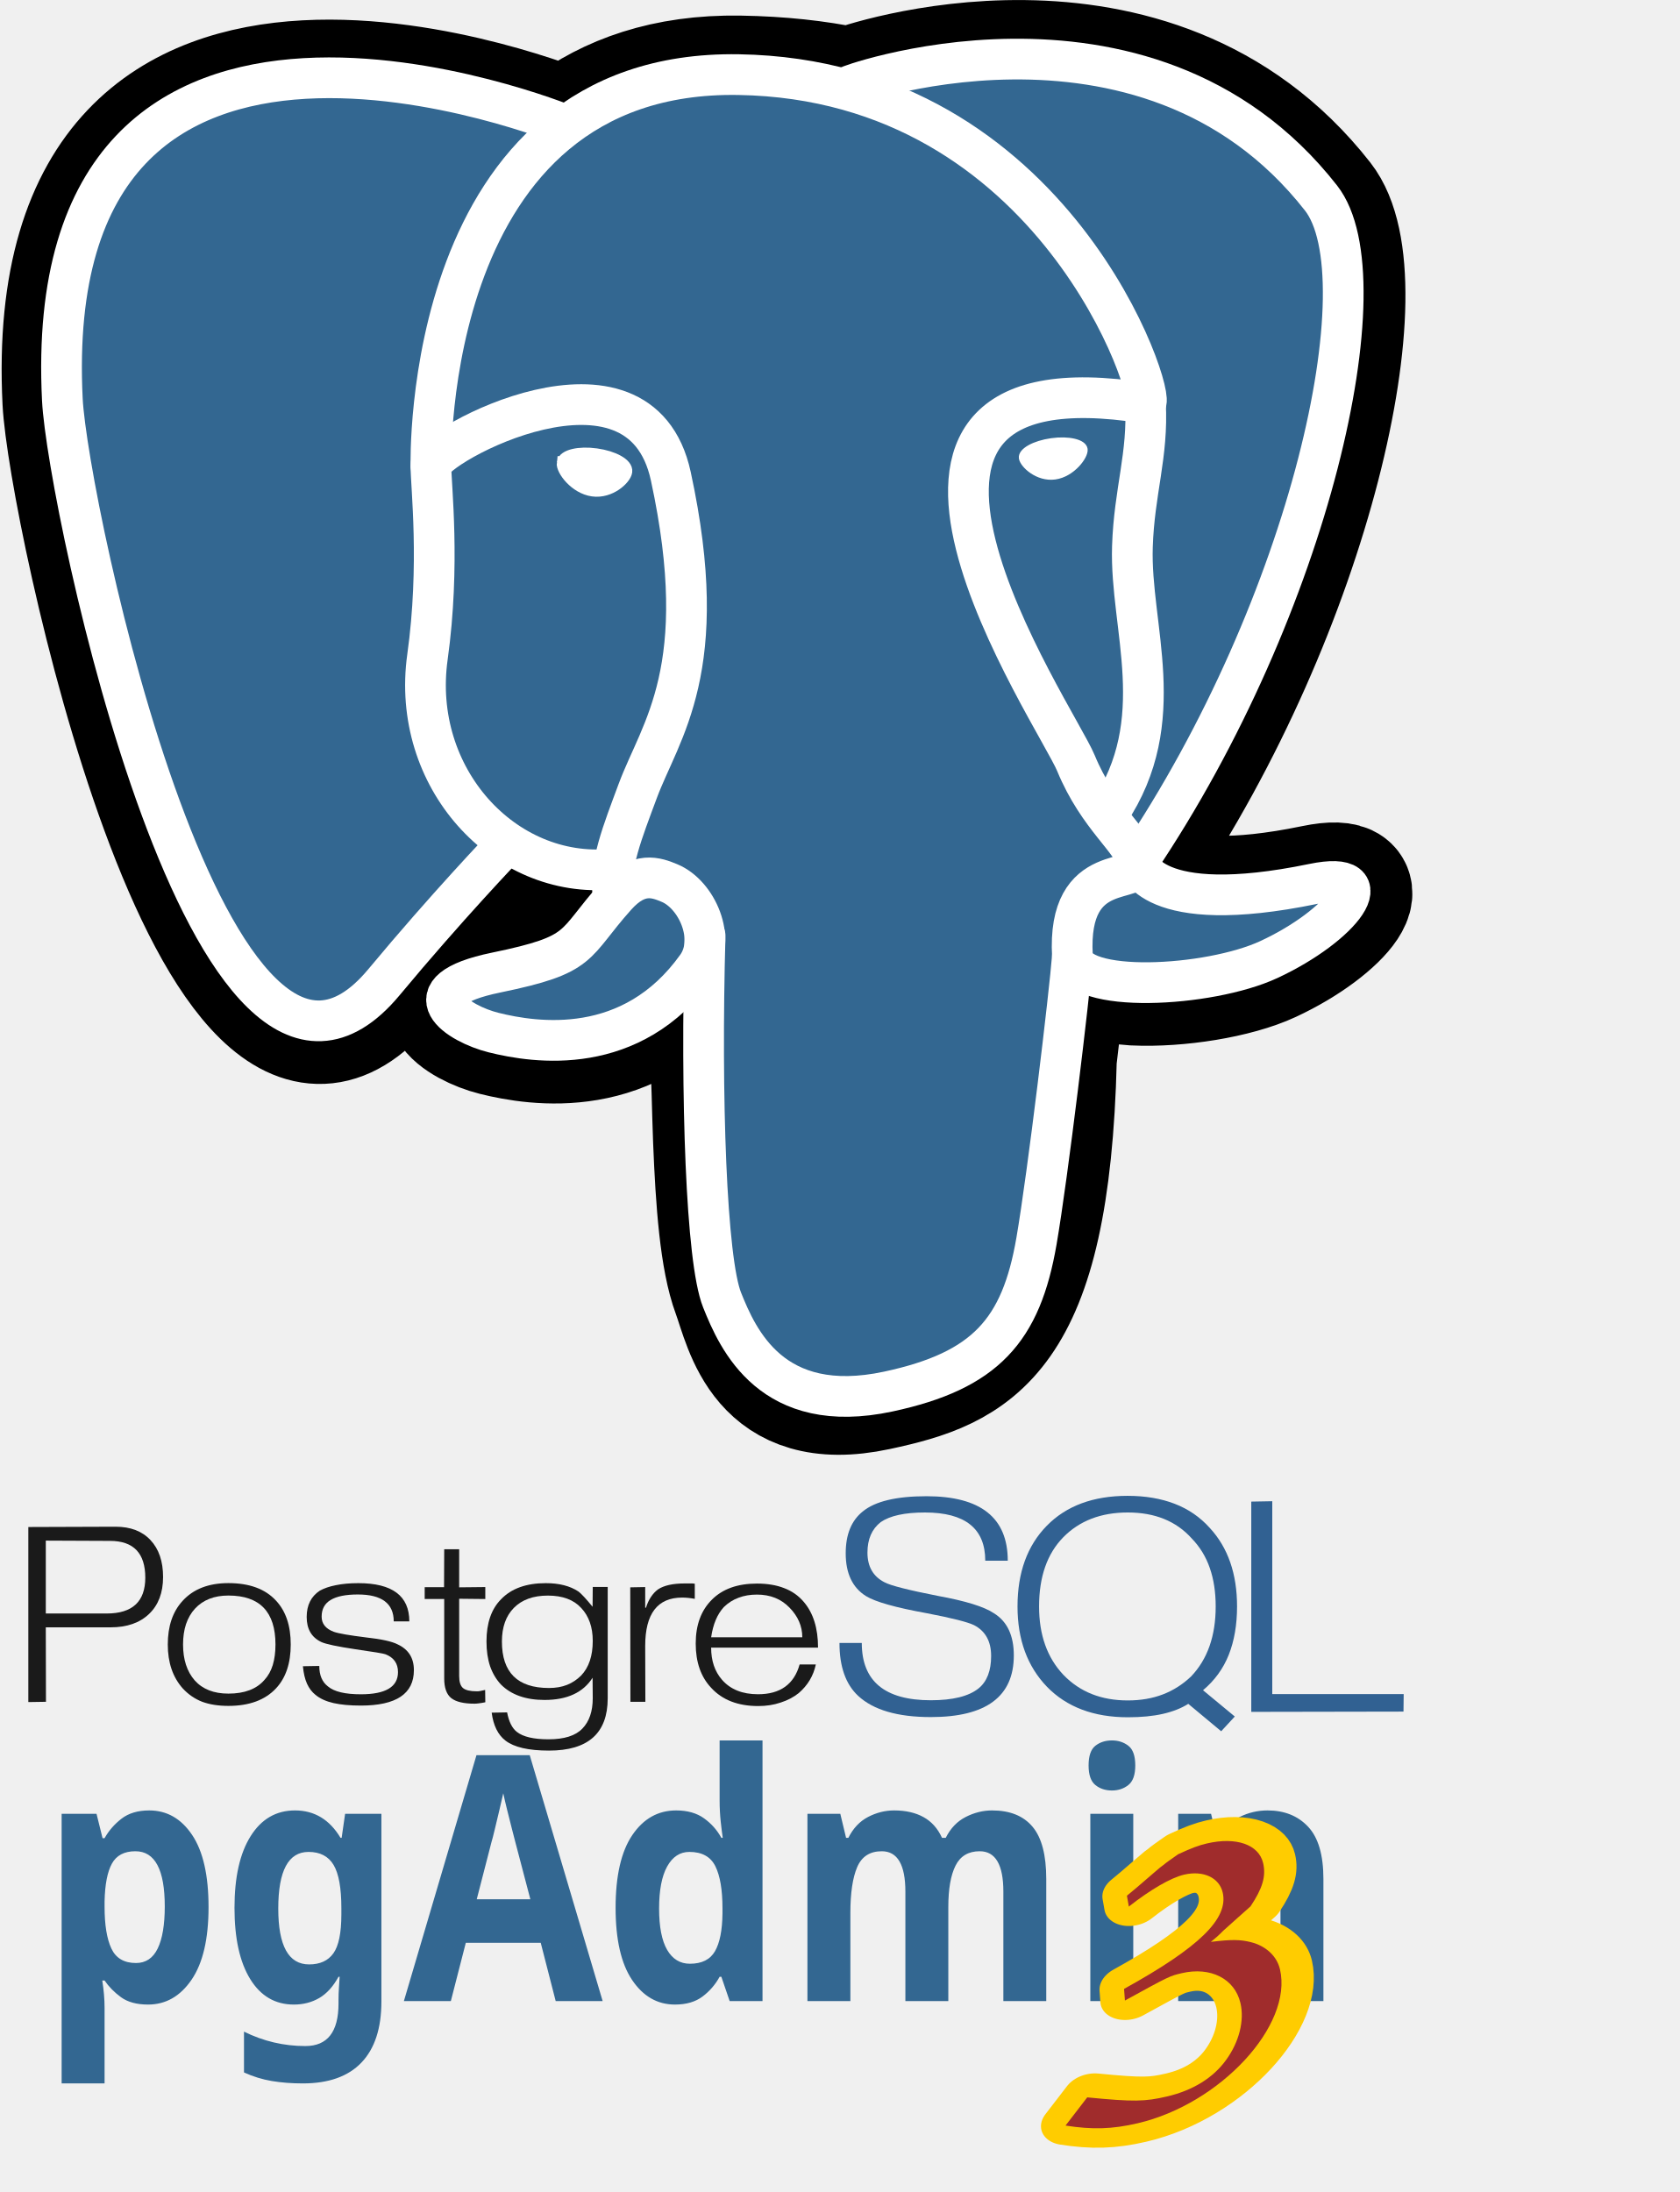
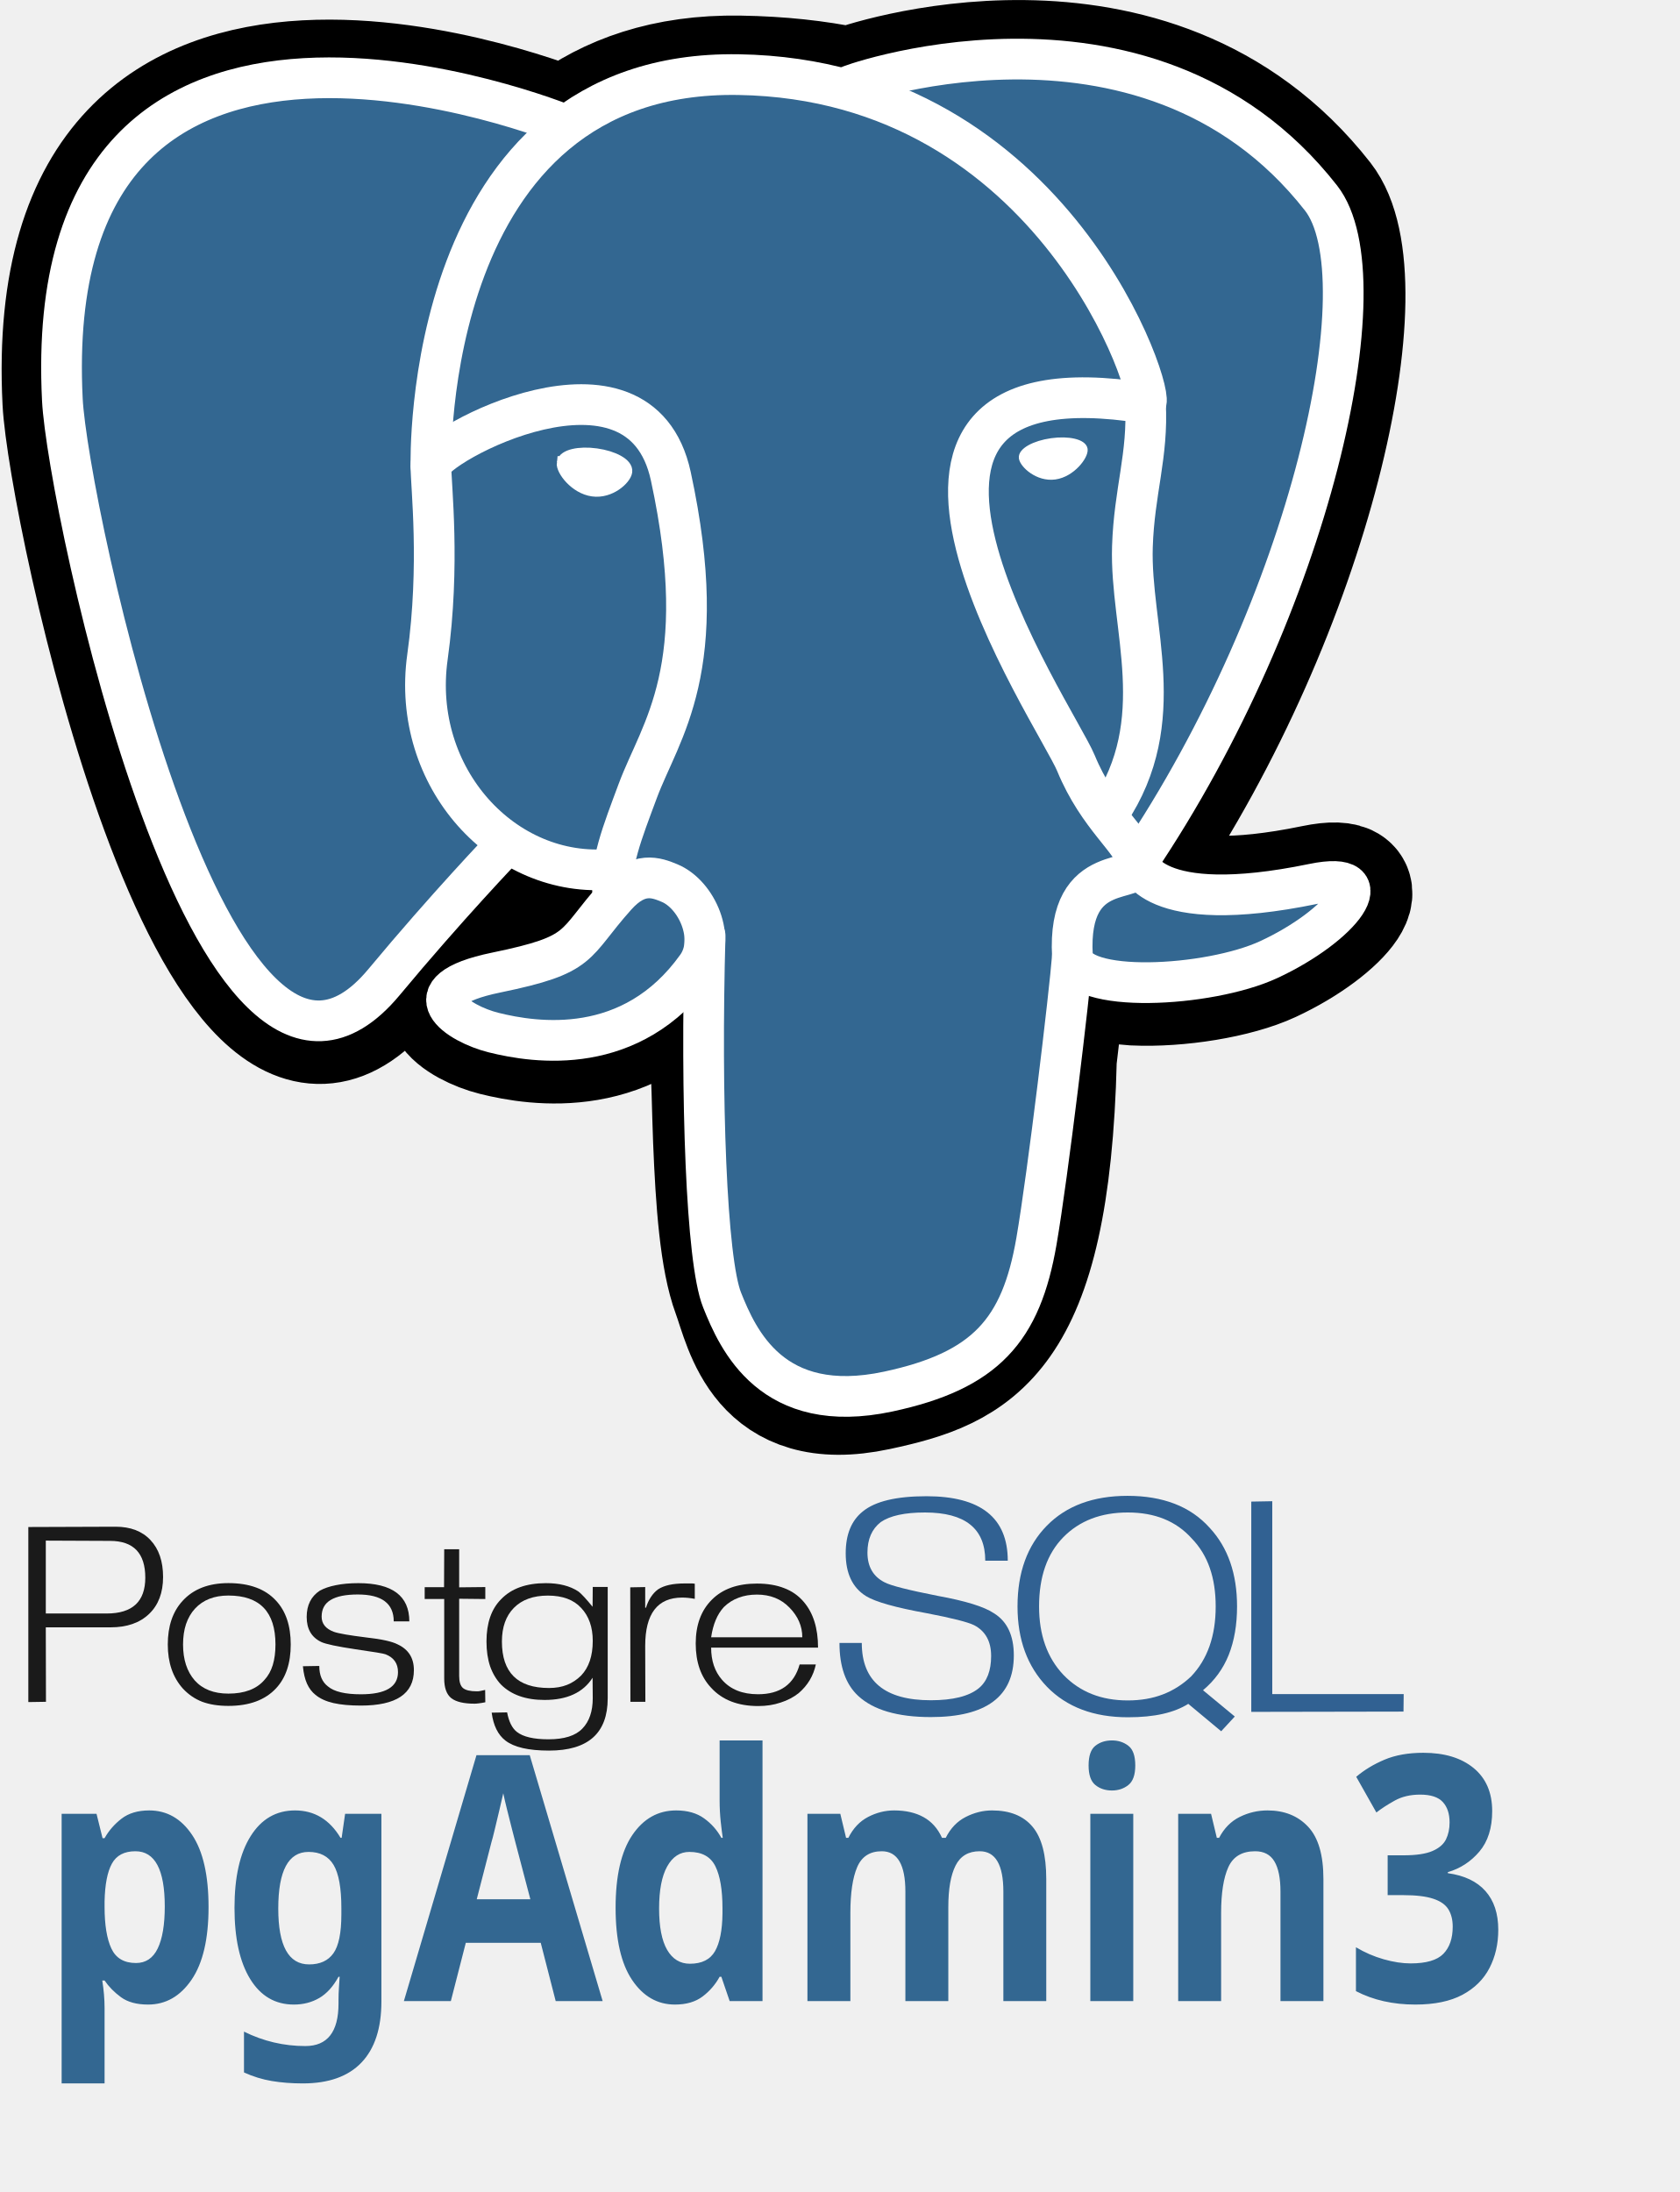
<svg xmlns="http://www.w3.org/2000/svg" width="642.818" height="838.875" viewBox="0 0 514.254 671.1" xml:space="preserve" id="svg3057" version="1.1">
  <defs id="defs3087" />
  <g id="orginal" style="fill-rule:nonzero;stroke:#000000;stroke-miterlimit:4" transform="translate(0,0.01245517)" />
  <g id="Layer_x0020_3" style="fill:none;stroke:#ffffff;stroke-width:12.465;stroke-linecap:round;stroke-linejoin:round;stroke-miterlimit:4" transform="translate(0,0.01245517)">
    <path style="fill:#000000;stroke:#000000;stroke-width:37.395;stroke-linecap:butt;stroke-linejoin:miter" d="m 323.205,324.227 c 2.833,-23.601 1.984,-27.062 19.563,-23.239 l 4.463,0.392 c 13.517,0.615 31.199,-2.174 41.587,-7 22.362,-10.376 35.622,-27.7 13.572,-23.148 -50.297,10.376 -53.755,-6.655 -53.755,-6.655 C 401.746,185.774 423.948,85.741 404.784,61.255 352.514,-5.534 262.036,26.049 260.522,26.869 l -0.482,0.089 c -9.938,-2.062 -21.06,-3.294 -33.554,-3.496 -22.761,-0.374 -40.032,5.967 -53.133,15.904 0,0 -161.408,-66.498 -153.899,83.628 1.597,31.936 45.777,241.655 98.47,178.31 19.259,-23.163 37.871,-42.748 37.871,-42.748 9.242,6.14 20.307,9.272 31.912,8.147 l 0.897,-0.765 c -0.281,2.876 -0.157,5.689 0.359,9.019 -13.572,15.167 -9.584,17.83 -36.723,23.416 -27.457,5.659 -11.326,15.734 -0.797,18.367 12.768,3.193 42.305,7.716 62.268,-20.224 l -0.795,3.188 c 5.325,4.26 4.965,30.619 5.72,49.452 0.756,18.834 2.017,36.409 5.856,46.771 3.839,10.36 8.369,37.05 44.036,29.406 29.809,-6.388 52.6,-15.582 54.677,-101.107" id="path3061" />
    <path style="fill:#336791;stroke:none" d="m 402.395,271.23 c -50.302,10.376 -53.76,-6.655 -53.76,-6.655 53.111,-78.808 75.313,-178.843 56.153,-203.326 -52.27,-66.785 -142.752,-35.2 -144.262,-34.38 l -0.486,0.087 c -9.938,-2.063 -21.06,-3.292 -33.56,-3.496 -22.761,-0.373 -40.026,5.967 -53.127,15.902 0,0 -161.411,-66.495 -153.904,83.63 1.597,31.938 45.776,241.657 98.471,178.312 19.26,-23.163 37.869,-42.748 37.869,-42.748 9.243,6.14 20.308,9.272 31.908,8.147 l 0.901,-0.765 c -0.28,2.876 -0.152,5.689 0.361,9.019 -13.575,15.167 -9.586,17.83 -36.723,23.416 -27.459,5.659 -11.328,15.734 -0.796,18.367 12.768,3.193 42.307,7.716 62.266,-20.224 l -0.796,3.188 c 5.319,4.26 9.054,27.711 8.428,48.969 -0.626,21.259 -1.044,35.854 3.147,47.254 4.191,11.4 8.368,37.05 44.042,29.406 29.809,-6.388 45.256,-22.942 47.405,-50.555 1.525,-19.631 4.976,-16.729 5.194,-34.28 l 2.768,-8.309 c 3.192,-26.611 0.507,-35.196 18.872,-31.203 l 4.463,0.392 c 13.517,0.615 31.208,-2.174 41.591,-7 22.358,-10.376 35.618,-27.7 13.573,-23.148 z" id="path3063" />
    <path d="m 215.866,286.484 c -1.385,49.516 0.348,99.377 5.193,111.495 4.848,12.118 15.223,35.688 50.9,28.045 29.806,-6.39 40.651,-18.756 45.357,-46.051 3.466,-20.082 10.148,-75.854 11.005,-87.281" id="path3065" />
    <path d="m 173.104,38.256 c 0,0 -161.521,-66.016 -154.012,84.109 1.597,31.938 45.779,241.664 98.473,178.316 19.256,-23.166 36.671,-41.335 36.671,-41.335" id="path3067" />
    <path d="m 260.349,26.207 c -5.591,1.753 89.848,-34.889 144.087,34.417 19.159,24.484 -3.043,124.519 -56.153,203.329" id="path3069" />
    <path style="stroke-linejoin:bevel" d="m 348.282,263.953 c 0,0 3.461,17.036 53.764,6.653 22.04,-4.552 8.776,12.774 -13.577,23.155 -18.345,8.514 -59.474,10.696 -60.146,-1.069 -1.729,-30.355 21.647,-21.133 19.96,-28.739 -1.525,-6.85 -11.979,-13.573 -18.894,-30.338 -6.037,-14.633 -82.796,-126.849 21.287,-110.183 3.813,-0.789 -27.146,-99.002 -124.553,-100.599 -97.385,-1.597 -94.19,119.762 -94.19,119.762" id="path3071" />
    <path d="m 188.604,274.334 c -13.577,15.166 -9.584,17.829 -36.723,23.417 -27.459,5.66 -11.326,15.733 -0.797,18.365 12.768,3.195 42.307,7.718 62.266,-20.229 6.078,-8.509 -0.036,-22.086 -8.385,-25.547 -4.034,-1.671 -9.428,-3.765 -16.361,3.994 z" id="path3073" />
    <path d="m 187.715,274.069 c -1.368,-8.917 2.93,-19.528 7.536,-31.942 6.922,-18.626 22.893,-37.255 10.117,-96.339 -9.523,-44.029 -73.396,-9.163 -73.436,-3.193 -0.039,5.968 2.889,30.26 -1.067,58.548 -5.162,36.913 23.488,68.132 56.479,64.938" id="path3075" />
    <path style="fill:#ffffff;stroke-width:4.155;stroke-linecap:butt;stroke-linejoin:miter" d="m 172.517,141.7 c -0.288,2.039 3.733,7.48 8.976,8.207 5.234,0.73 9.714,-3.522 9.998,-5.559 0.284,-2.039 -3.732,-4.285 -8.977,-5.015 -5.237,-0.731 -9.719,0.333 -9.996,2.367 z" id="path3077" />
    <path style="fill:#ffffff;stroke-width:2.078;stroke-linecap:butt;stroke-linejoin:miter" d="m 331.941,137.543 c 0.284,2.039 -3.732,7.48 -8.976,8.207 -5.238,0.73 -9.718,-3.522 -10.005,-5.559 -0.277,-2.039 3.74,-4.285 8.979,-5.015 5.239,-0.73 9.718,0.333 10.002,2.368 z" id="path3079" />
    <path d="m 350.676,123.432 c 0.863,15.994 -3.445,26.888 -3.988,43.914 -0.804,24.748 11.799,53.074 -7.191,81.435" id="path3081" />
    <path style="stroke-width:3" d="M 0,60.232" id="path3083" />
  </g>
  <g id="g8170" transform="matrix(1.367699,0,0,1.367699,-80.29357,27.40934)">
    <path d="m 95.21,332.962 c -6.2e-5,3.524 -1.045,6.284 -3.136,8.281 -2.091,1.997 -4.957,2.995 -8.598,2.995 l -14.518,0 0.037,16.668 -3.947,0.062 0,-39.186 19.522,-0.068 c 3.359,0 5.967,0.998 7.823,2.995 1.879,1.997 2.819,4.758 2.819,8.282 m -3.982,0.142 c 0,-5.497 -2.631,-8.246 -7.893,-8.246 l -14.377,-0.062 0,16.316 13.637,0 c 5.756,0 8.633,-2.678 8.633,-8.034" style="font-size:40px;font-style:normal;font-variant:normal;font-weight:normal;font-stretch:normal;line-height:125%;letter-spacing:0px;word-spacing:0px;fill:#1a1a1a;fill-opacity:1;stroke:none;font-family:Strait;-inkscape-font-specification:Strait" id="path5731" />
    <path d="m 123.786,348.079 c -6e-5,4.182 -1.092,7.448 -3.277,9.797 -2.443,2.631 -6.002,3.947 -10.677,3.947 -2.232,0 -4.182,-0.303 -5.85,-0.916 -1.644,-0.634 -3.089,-1.621 -4.334,-2.96 -2.255,-2.514 -3.383,-5.803 -3.383,-9.867 0,-4.088 1.092,-7.329 3.277,-9.726 2.42,-2.678 5.85,-4.017 10.29,-4.017 4.698,0 8.246,1.304 10.642,3.911 2.208,2.349 3.312,5.626 3.312,9.831 m -3.418,0 c -6e-5,-7.306 -3.512,-10.959 -10.536,-10.959 -3.172,0 -5.662,0.975 -7.471,2.925 -0.869,0.94 -1.539,2.091 -2.009,3.453 -0.446,1.339 -0.67,2.866 -0.67,4.581 0,3.359 0.869,6.037 2.608,8.035 1.762,1.973 4.276,2.96 7.541,2.96 3.618,0 6.308,-1.022 8.07,-3.066 0.846,-0.916 1.468,-2.033 1.868,-3.348 0.399,-1.316 0.599,-2.843 0.599,-4.581" style="font-size:40px;font-style:normal;font-variant:normal;font-weight:normal;font-stretch:normal;line-height:125%;letter-spacing:0px;word-spacing:0px;fill:#1a1a1a;fill-opacity:1;stroke:none;font-family:Strait;-inkscape-font-specification:Strait" id="path5733" />
    <path d="m 151.354,353.823 c -6e-5,5.286 -3.959,7.929 -11.875,7.929 -2.42,0 -4.464,-0.185 -6.132,-0.563 -1.645,-0.377 -2.984,-0.987 -4.017,-1.832 -0.799,-0.634 -1.433,-1.468 -1.903,-2.502 -0.47,-1.057 -0.775,-2.362 -0.916,-3.912 l 3.665,-0.062 c 0,2.068 0.646,3.595 1.938,4.582 1.386,1.175 3.841,1.762 7.365,1.762 5.544,0 8.316,-1.656 8.316,-4.969 0,-1.926 -0.928,-3.254 -2.784,-3.982 -0.376,-0.167 -2.619,-0.538 -6.731,-1.128 -4.088,-0.612 -6.637,-1.151 -7.647,-1.621 -2.185,-1.034 -3.277,-2.901 -3.277,-5.603 0,-2.631 0.975,-4.593 2.925,-5.885 0.963,-0.538 2.161,-0.951 3.594,-1.233 1.456,-0.303 3.136,-0.457 5.039,-0.457 7.612,0 11.417,2.854 11.417,8.563 l -3.489,0 c 0,-4.017 -2.678,-6.026 -8.034,-6.026 -2.725,0 -4.757,0.414 -6.096,1.233 -1.339,0.799 -2.009,2.044 -2.009,3.735 0,1.574 0.904,2.702 2.713,3.383 1.057,0.377 3.489,0.799 7.294,1.269 3.406,0.377 5.744,0.893 7.012,1.55 2.42,1.128 3.63,3.042 3.63,5.744" style="font-size:40px;font-style:normal;font-variant:normal;font-weight:normal;font-stretch:normal;line-height:125%;letter-spacing:0px;word-spacing:0px;fill:#1a1a1a;fill-opacity:1;stroke:none;font-family:Strait;-inkscape-font-specification:Strait" id="path5735" />
    <path d="m 167.337,361.012 c -0.564,0.117 -1.069,0.198 -1.515,0.247 -0.423,0.062 -0.728,0.068 -0.916,0.068 -2.396,0 -4.123,-0.414 -5.18,-1.233 -1.057,-0.846 -1.586,-2.314 -1.586,-4.405 l 0,-17.796 -4.37,0 0,-2.643 4.334,0 0.037,-8.493 3.348,0 0,8.528 5.85,-0.062 0,2.678 -5.85,-0.062 0,17.302 c 0,1.293 0.282,2.185 0.846,2.679 0.587,0.495 1.621,0.74 3.101,0.74 0.211,0 0.446,0 0.705,-0.062 0.258,-0.062 0.646,-0.13 1.163,-0.247 l 0.037,2.678" style="font-size:40px;font-style:normal;font-variant:normal;font-weight:normal;font-stretch:normal;line-height:125%;letter-spacing:0px;word-spacing:0px;fill:#1a1a1a;fill-opacity:1;stroke:none;font-family:Strait;-inkscape-font-specification:Strait" id="path5737" />
    <path d="m 194.737,360.131 c -5e-5,7.799 -4.381,11.699 -13.144,11.699 -4.581,0 -7.835,-0.752 -9.761,-2.255 -1.668,-1.292 -2.69,-3.371 -3.066,-6.237 l 3.453,-0.062 c 0.399,2.091 1.128,3.547 2.185,4.37 1.41,1.104 3.771,1.656 7.083,1.656 3.524,0 6.049,-0.799 7.576,-2.396 1.55,-1.597 2.326,-3.864 2.326,-6.801 l -0.037,-4.581 c -2.114,3.312 -5.697,4.969 -10.748,4.969 -4.205,0 -7.459,-1.151 -9.761,-3.453 -1.057,-1.128 -1.868,-2.491 -2.431,-4.088 -0.54,-1.621 -0.81,-3.465 -0.81,-5.532 0,-4.135 1.092,-7.294 3.277,-9.479 2.302,-2.396 5.638,-3.594 10.008,-3.594 2.983,0 5.415,0.623 7.294,1.868 0.634,0.47 1.691,1.609 3.172,3.418 l 0.037,-4.44 3.348,0 0,24.914 m -3.348,-12.827 c -6e-5,-3.077 -0.858,-5.532 -2.572,-7.365 -1.691,-1.856 -4.182,-2.784 -7.471,-2.784 -3.265,0 -5.803,0.916 -7.612,2.749 -1.785,1.809 -2.678,4.323 -2.678,7.541 0,6.93 3.512,10.396 10.536,10.396 1.527,0 2.878,-0.235 4.052,-0.705 1.175,-0.47 2.22,-1.163 3.136,-2.08 1.738,-1.809 2.608,-4.393 2.608,-7.752" style="font-size:40px;font-style:normal;font-variant:normal;font-weight:normal;font-stretch:normal;line-height:125%;letter-spacing:0px;word-spacing:0px;fill:#1a1a1a;fill-opacity:1;stroke:none;font-family:Strait;-inkscape-font-specification:Strait" id="path5739" />
    <path d="m 214.23,337.86 c -1.01,-0.185 -1.95,-0.284 -2.819,-0.284 -5.521,0 -8.281,3.606 -8.281,10.818 l 0.037,12.51 -3.348,0 -0.037,-25.619 3.348,-0.062 0,4.616 0.176,0 c 0.564,-1.809 1.457,-3.171 2.678,-4.088 1.339,-0.893 3.336,-1.339 5.991,-1.339 0.54,0 0.987,0 1.339,0 0.376,0 0.681,0 0.916,0.062 l 0,3.383" style="font-size:40px;font-style:normal;font-variant:normal;font-weight:normal;font-stretch:normal;line-height:125%;letter-spacing:0px;word-spacing:0px;fill:#1a1a1a;fill-opacity:1;stroke:none;font-family:Strait;-inkscape-font-specification:Strait" id="path5741" />
    <path d="m 241.817,348.784 -23.927,0 c 0,2.936 0.811,5.333 2.431,7.189 1.879,2.161 4.569,3.242 8.07,3.242 4.957,0 8.058,-2.22 9.303,-6.661 l 3.63,0 c -0.54,2.538 -1.821,4.676 -3.841,6.414 -1.151,0.916 -2.502,1.621 -4.052,2.114 -1.527,0.519 -3.195,0.775 -5.004,0.775 -4.534,0 -8.046,-1.363 -10.536,-4.088 -2.302,-2.443 -3.453,-5.744 -3.453,-9.902 0,-4.135 1.198,-7.4 3.594,-9.796 2.396,-2.42 5.767,-3.63 10.114,-3.63 2.326,0 4.358,0.34 6.096,1.022 1.738,0.658 3.195,1.68 4.37,3.066 2.138,2.49 3.207,5.908 3.207,10.254 m -3.524,-2.326 c 0,-2.467 -0.951,-4.675 -2.854,-6.625 -1.879,-1.95 -4.311,-2.925 -7.294,-2.925 -1.527,0 -2.901,0.235 -4.123,0.705 -1.222,0.445 -2.314,1.139 -3.277,2.079 -1.48,1.597 -2.431,3.853 -2.854,6.766 l 20.403,0" style="font-size:40px;font-style:normal;font-variant:normal;font-weight:normal;font-stretch:normal;line-height:125%;letter-spacing:0px;word-spacing:0px;fill:#1a1a1a;fill-opacity:1;stroke:none;font-family:Strait;-inkscape-font-specification:Strait" id="path5743" />
    <path d="m 285.643,350.527 c 0,9.2 -6.194,13.799 -18.582,13.799 -7.422,0 -12.84,-1.58 -16.254,-4.74 -2.794,-2.596 -4.191,-6.547 -4.191,-11.852 l 4.995,0 c 0,8.55 5.15,12.826 15.45,12.826 4.938,0 8.508,-0.889 10.709,-2.667 1.862,-1.524 2.794,-3.937 2.794,-7.238 0,-3.273 -1.27,-5.573 -3.81,-6.9 -1.439,-0.705 -4.952,-1.594 -10.54,-2.666 -7.027,-1.27 -11.584,-2.554 -13.672,-3.852 -3.019,-1.89 -4.529,-5.079 -4.529,-9.566 0,-4.233 1.284,-7.365 3.852,-9.397 2.765,-2.258 7.506,-3.387 14.222,-3.387 12.134,0 18.201,4.812 18.201,14.434 l -5.037,0 c -5e-5,-7.195 -4.501,-10.793 -13.503,-10.793 -4.515,0 -7.817,0.72 -9.905,2.159 -1.975,1.552 -2.963,3.824 -2.963,6.815 0,3.132 1.27,5.348 3.81,6.646 1.354,0.734 5.333,1.75 11.937,3.048 6.208,1.128 10.399,2.426 12.572,3.894 2.963,1.834 4.444,4.98 4.444,9.439" style="font-size:28px;font-style:normal;font-variant:normal;font-weight:normal;font-stretch:normal;line-height:125%;letter-spacing:0px;word-spacing:0px;fill:#316192;fill-opacity:1;stroke:none;font-family:Strait;-inkscape-font-specification:Strait" id="path5724" />
    <path d="m 335.106,364.2 -3.048,3.302 -7.365,-6.138 c -1.552,0.987 -3.443,1.735 -5.672,2.243 -2.229,0.507 -4.84,0.762 -7.831,0.762 -7.647,0 -13.686,-2.272 -18.117,-6.815 -4.402,-4.571 -6.603,-10.568 -6.603,-17.989 0,-7.591 2.187,-13.615 6.561,-18.075 4.374,-4.459 10.399,-6.688 18.074,-6.688 3.951,0 7.464,0.593 10.54,1.778 3.076,1.185 5.7,2.992 7.873,5.418 4.063,4.402 6.095,10.258 6.095,17.566 -5e-5,4.092 -0.621,7.703 -1.862,10.836 -1.242,3.104 -3.161,5.743 -5.757,7.916 l 7.111,5.883 m -4.275,-24.635 c 0,-3.217 -0.438,-6.081 -1.312,-8.592 -0.875,-2.54 -2.229,-4.755 -4.064,-6.646 -3.471,-3.866 -8.24,-5.799 -14.307,-5.799 -5.982,0 -10.794,1.848 -14.434,5.545 -3.612,3.697 -5.418,8.861 -5.418,15.492 0,6.377 1.82,11.485 5.46,15.323 3.668,3.809 8.466,5.714 14.392,5.714 2.906,0 5.531,-0.451 7.873,-1.354 2.342,-0.903 4.444,-2.243 6.307,-4.021 3.668,-3.837 5.503,-9.058 5.503,-15.661" style="font-size:28px;font-style:normal;font-variant:normal;font-weight:normal;font-stretch:normal;line-height:125%;letter-spacing:0px;word-spacing:0px;fill:#316192;fill-opacity:1;stroke:none;font-family:Strait;-inkscape-font-specification:Strait" id="path5726" />
    <path d="m 372.87,363.099 -34.074,0.062 0,-47.069 4.698,-0.086 0,43.175 29.418,0 -0.043,3.937" style="font-size:28px;font-style:normal;font-variant:normal;font-weight:normal;font-stretch:normal;line-height:125%;letter-spacing:0px;word-spacing:0px;fill:#316192;fill-opacity:1;stroke:none;font-family:Strait;-inkscape-font-specification:Strait" id="path5728" />
  </g>
  <text xml:space="preserve" style="font-size:96.234px;font-style:normal;font-variant:normal;font-weight:normal;font-stretch:normal;line-height:125%;letter-spacing:0px;word-spacing:0px;fill:#336791;fill-opacity:1;stroke:none;font-family:Wire One;-inkscape-font-specification:Wire One" x="13.088" y="561.456" id="text8200-1" transform="scale(0.9164296,1.091191)">
-     <tspan id="tspan8202-0" x="13.088" y="561.456" style="font-style:normal;font-variant:normal;font-weight:bold;font-stretch:normal;fill:#336791;fill-opacity:1;font-family:Apple SD Gothic Neo;-inkscape-font-specification:Apple SD Gothic Neo">pgAdmin</tspan>
+     <tspan id="tspan8202-0" x="13.088" y="561.456" style="font-style:normal;font-variant:normal;font-weight:bold;font-stretch:normal;fill:#336791;fill-opacity:1;font-family:Apple SD Gothic Neo;-inkscape-font-specification:Apple SD Gothic Neo">pgAdmin3</tspan>
  </text>
-   <g id="g3025" transform="matrix(2.721449,-0.6340857,0.2307455,0.9903426,-1079.656,462.9392)">
-     <text id="text3085-0" y="348.686" x="673.515" style="font-size:93.427px;font-style:normal;font-weight:normal;line-height:125%;letter-spacing:0px;word-spacing:0px;fill:#ffcc00;fill-opacity:1;stroke:#ffcc00;stroke-width:8.986;stroke-linecap:round;stroke-linejoin:round;stroke-miterlimit:4;stroke-opacity:1;stroke-dasharray:none;font-family:Sans" xml:space="preserve" transform="scale(0.7020613,1.424377)">
-       <tspan style="font-style:normal;font-variant:normal;font-weight:normal;font-stretch:normal;fill:#ffcc00;fill-opacity:1;stroke:#ffcc00;stroke-width:8.986;stroke-linecap:round;stroke-linejoin:round;stroke-miterlimit:4;stroke-opacity:1;stroke-dasharray:none;font-family:Zapfino;-inkscape-font-specification:Zapfino" y="348.686" x="673.515" id="tspan3087-2">3</tspan>
-     </text>
-     <text id="text3085" y="348.967" x="672.844" style="font-size:93.427px;font-style:normal;font-weight:normal;line-height:125%;letter-spacing:0px;word-spacing:0px;fill:#a02c2c;fill-opacity:1;stroke:none;font-family:Sans" xml:space="preserve" transform="scale(0.7020613,1.424377)">
-       <tspan style="font-style:normal;font-variant:normal;font-weight:normal;font-stretch:normal;fill:#a02c2c;font-family:Zapfino;-inkscape-font-specification:Zapfino" y="348.967" x="672.844" id="tspan3087">3</tspan>
-     </text>
-   </g>
</svg>
